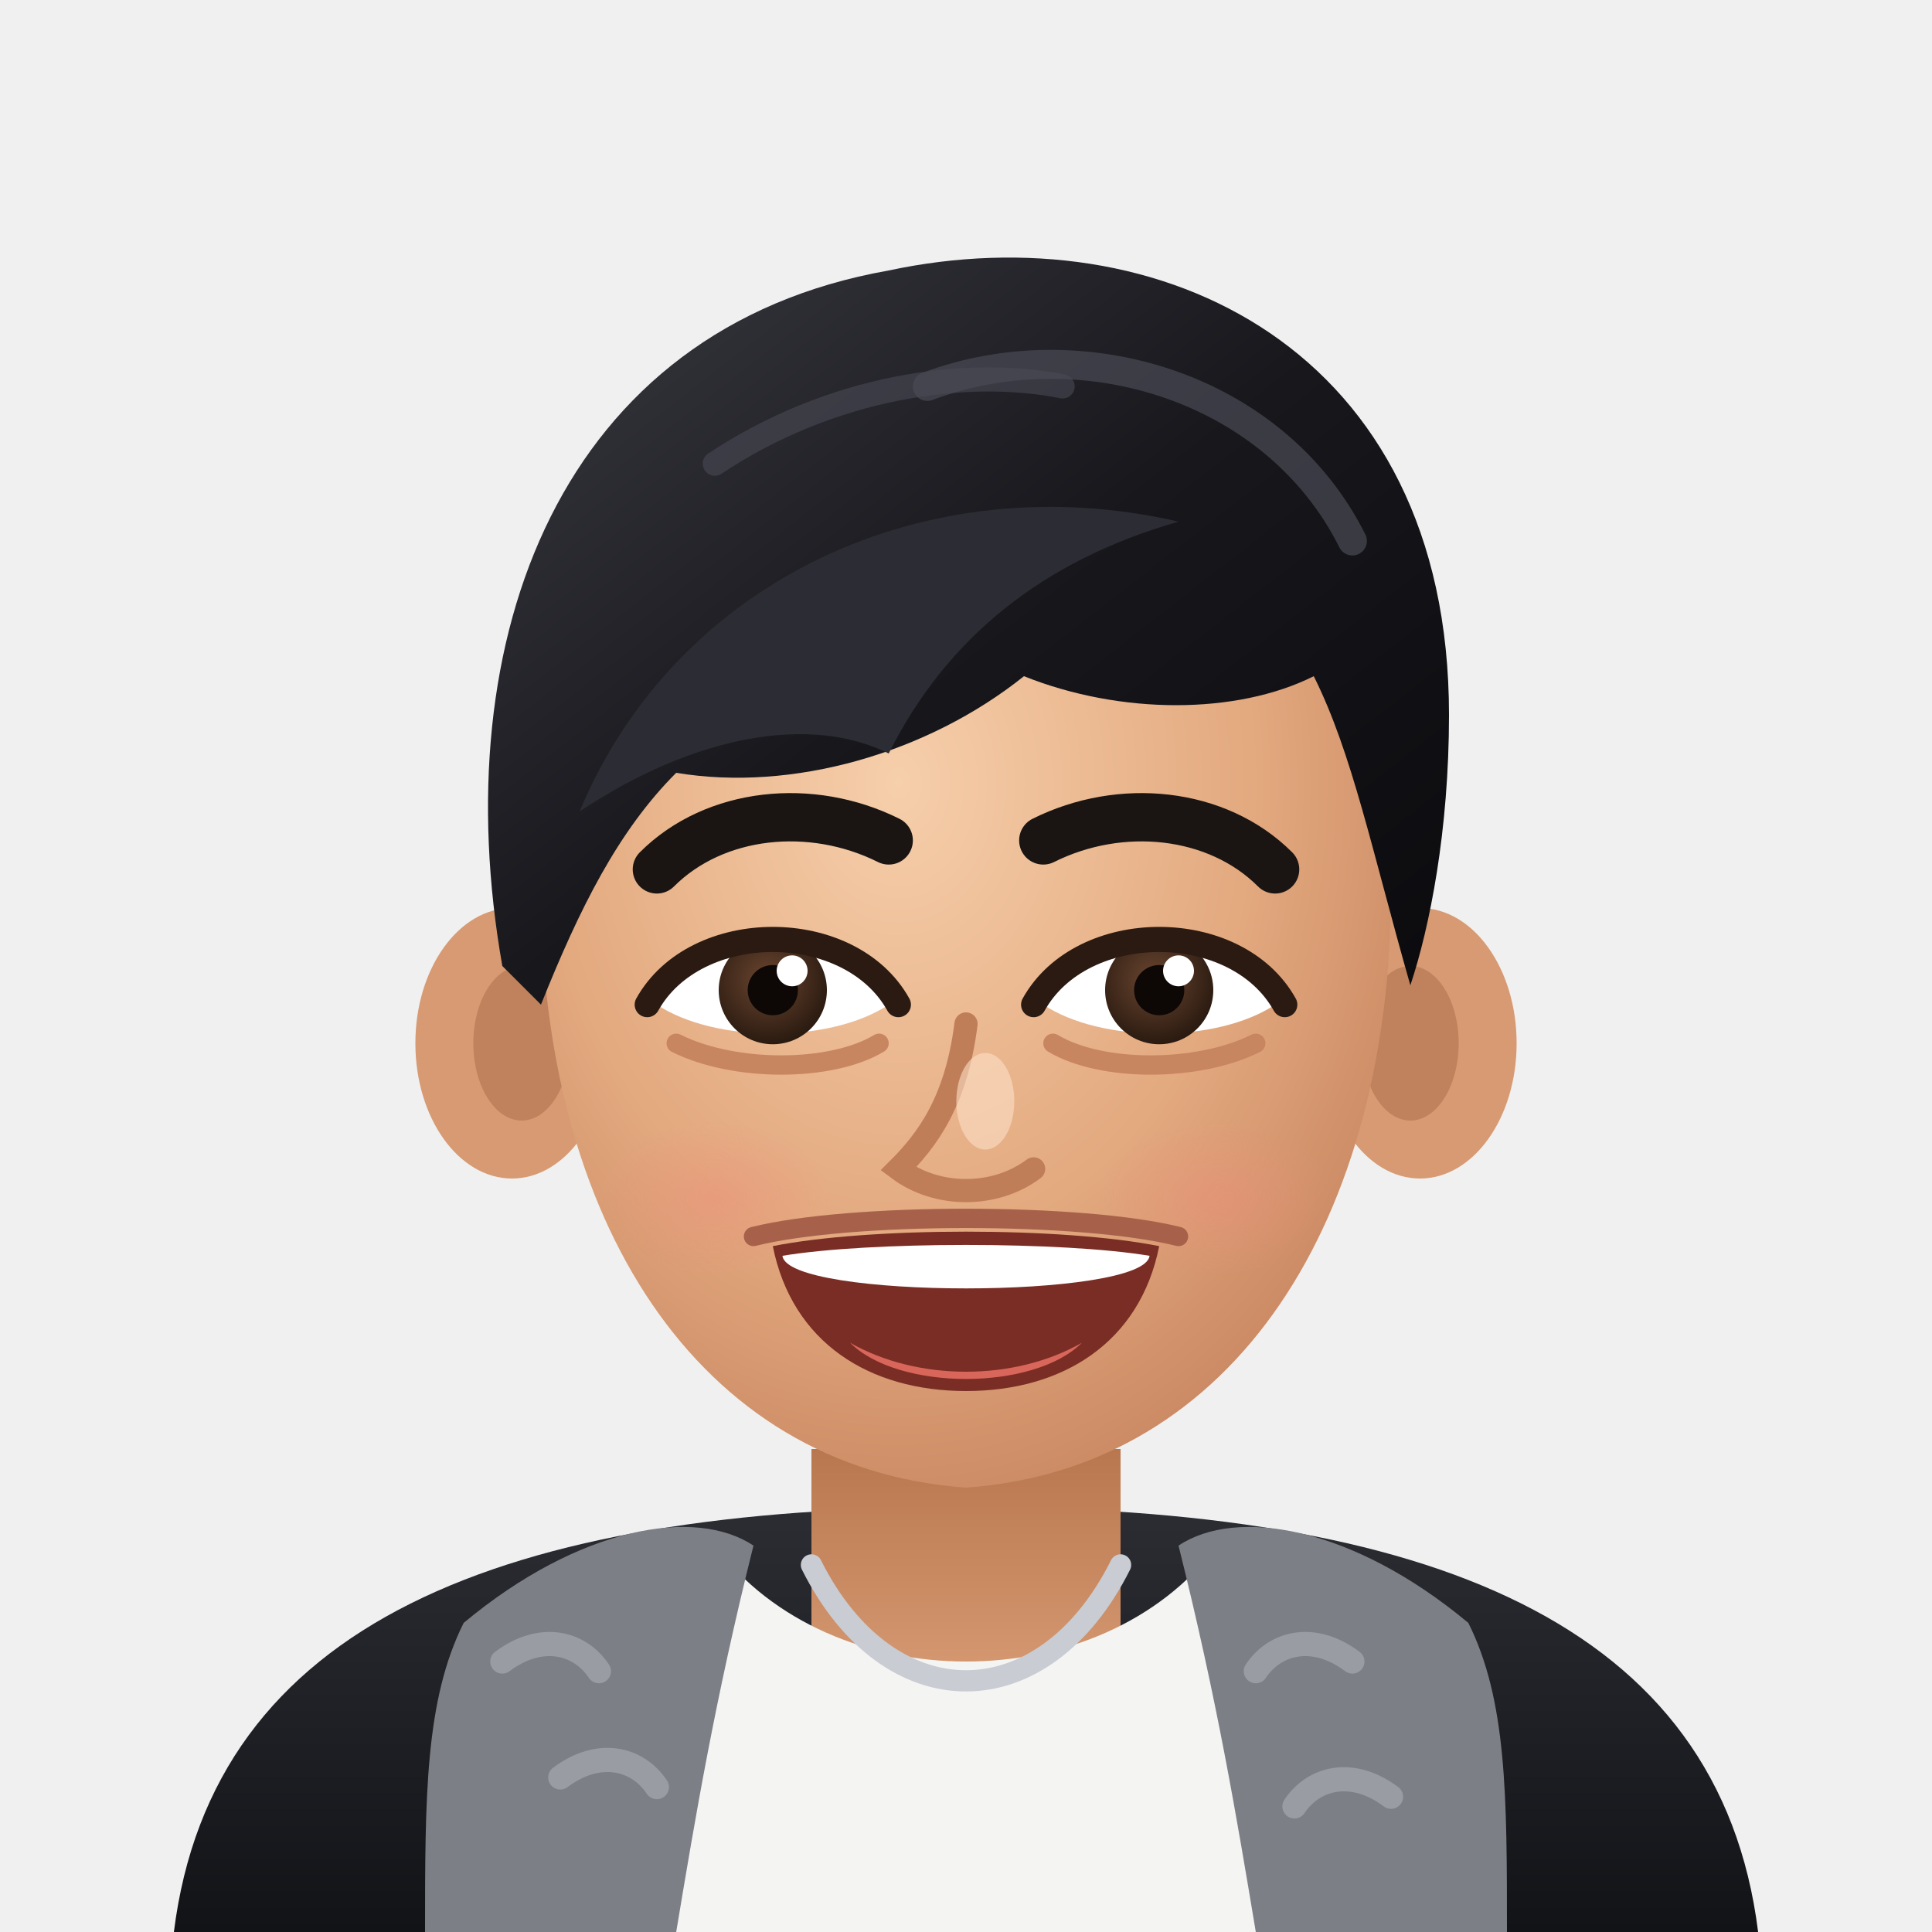
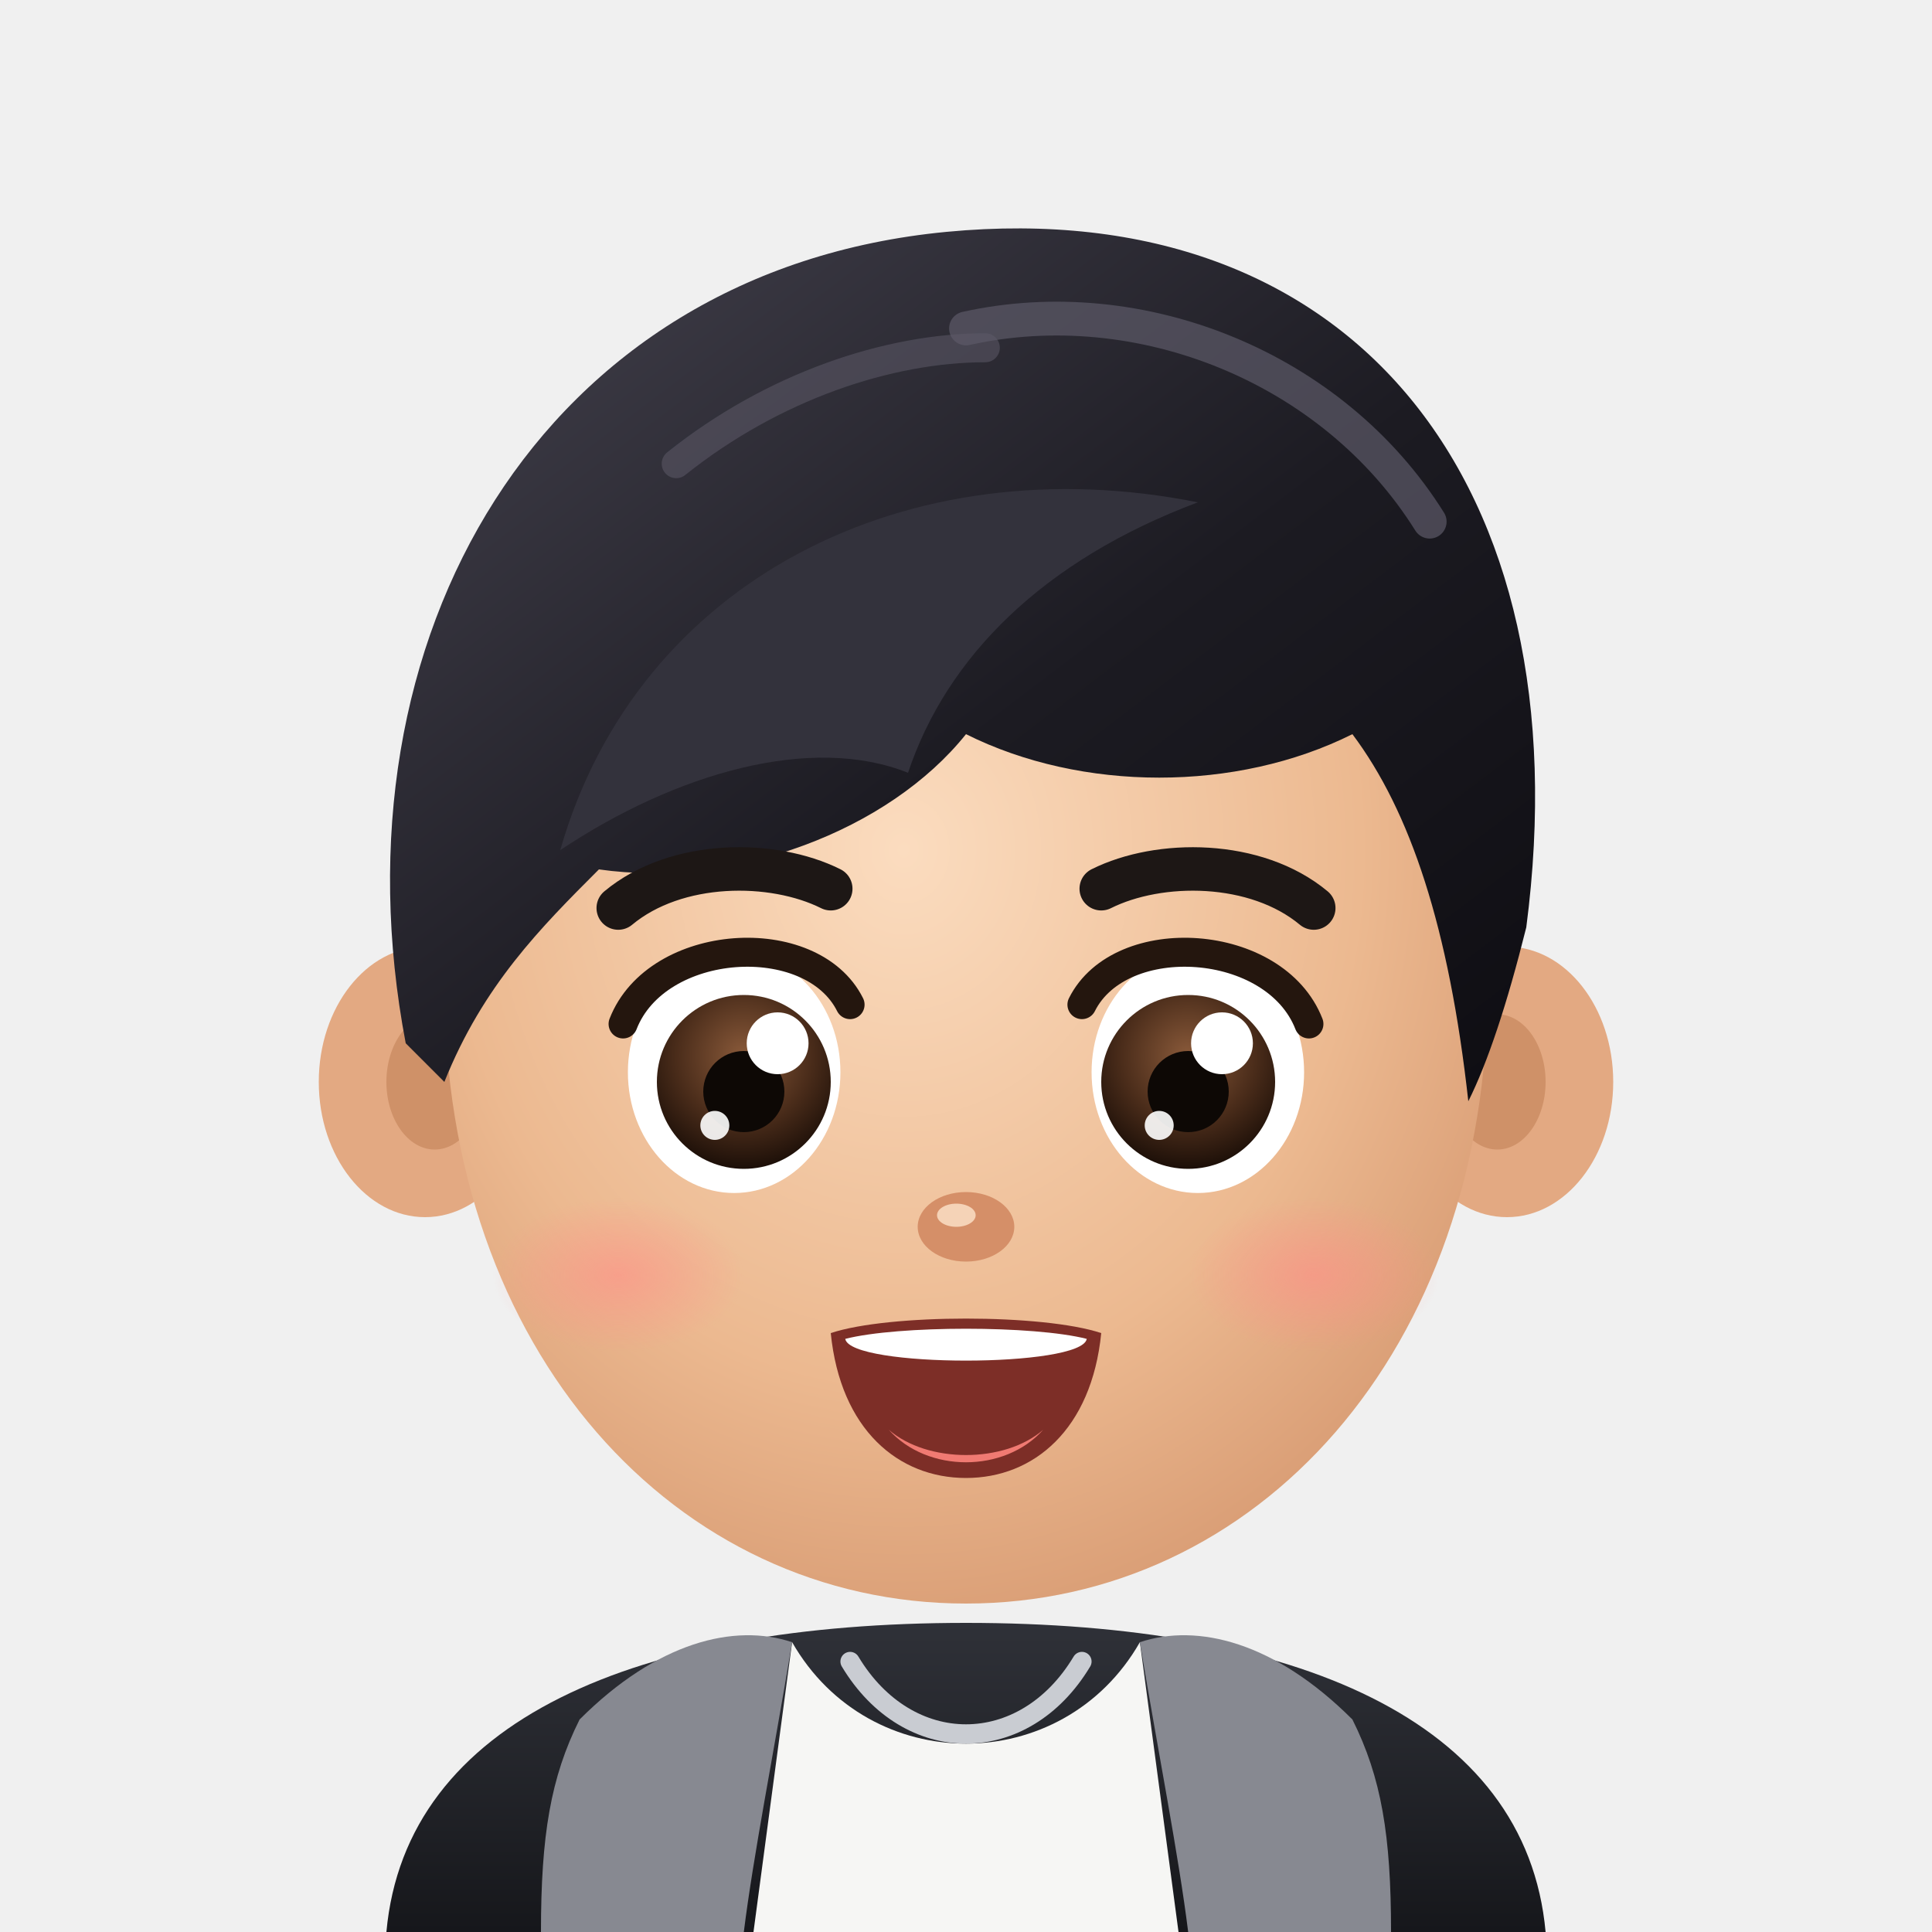
<svg xmlns="http://www.w3.org/2000/svg" viewBox="0 0 200 200">
  <defs>
-     <radialGradient id="ps" cx="42%" cy="36%" r="70%">
-       <stop offset="0" stop-color="#f6cfab" />
-       <stop offset=".6" stop-color="#e3a97f" />
-       <stop offset="1" stop-color="#c88660" />
+     <radialGradient id="ps" cx="44%" cy="38%" r="68%">
+       <stop offset="0" stop-color="#fbdcbf" />
+       <stop offset=".65" stop-color="#ecb990" />
+       <stop offset="1" stop-color="#d79a72" />
    </radialGradient>
-     <linearGradient id="pn" x1="0" y1="0" x2="0" y2="1">
-       <stop offset="0" stop-color="#b9774f" />
-       <stop offset="1" stop-color="#d89c74" />
-     </linearGradient>
    <linearGradient id="ph" x1="0" y1="0" x2="1" y2="1">
-       <stop offset="0" stop-color="#3a3a42" />
-       <stop offset=".5" stop-color="#17171c" />
-       <stop offset="1" stop-color="#0b0b0e" />
+       <stop offset="0" stop-color="#45434f" />
+       <stop offset=".55" stop-color="#1c1b22" />
+       <stop offset="1" stop-color="#0e0d12" />
    </linearGradient>
    <linearGradient id="pj" x1="0" y1="0" x2="0" y2="1">
-       <stop offset="0" stop-color="#2b2d33" />
-       <stop offset="1" stop-color="#121317" />
+       <stop offset="0" stop-color="#2f3138" />
+       <stop offset="1" stop-color="#16171b" />
    </linearGradient>
-     <radialGradient id="pc" cx="50%" cy="50%" r="50%">
-       <stop offset="0" stop-color="#ee8f7a" stop-opacity=".45" />
-       <stop offset="1" stop-color="#ee8f7a" stop-opacity="0" />
+     <radialGradient id="pc">
+       <stop offset="0" stop-color="#ff8f88" stop-opacity=".6" />
+       <stop offset="1" stop-color="#ff8f88" stop-opacity="0" />
    </radialGradient>
-     <radialGradient id="pi" cx="45%" cy="40%" r="60%">
-       <stop offset="0" stop-color="#6b4630" />
-       <stop offset="1" stop-color="#2a1a10" />
+     <radialGradient id="pi" cx="50%" cy="35%" r="65%">
+       <stop offset="0" stop-color="#8a5a3a" />
+       <stop offset=".6" stop-color="#4a2c1a" />
+       <stop offset="1" stop-color="#1c0f08" />
    </radialGradient>
  </defs>
-   <path d="M18 200 C22 168 52 156 100 156 C148 156 178 168 182 200Z" fill="url(#pj)" />
-   <path d="M84 150 h32 v20 c0 8 -32 8 -32 0z" fill="url(#pn)" />
-   <path d="M74 160 C86 176 114 176 126 160 L132 200 H68Z" fill="#f4f4f2" />
-   <path d="M84 162 C92 178 108 178 116 162" fill="none" stroke="#c9ccd2" stroke-width="2.2" stroke-linecap="round" />
-   <path d="M48 168 C60 158 72 156 78 160 C74 176 72 188 70 200 H44 C44 186 44 176 48 168Z" fill="#7d7f86" />
-   <path d="M152 168 C140 158 128 156 122 160 C126 176 128 188 130 200 H156 C156 186 156 176 152 168Z" fill="#7d7f86" />
-   <path d="M52 172 c4-3 8-2 10 1 M58 184 c4-3 8-2 10 1 M140 172 c-4-3 -8-2 -10 1 M144 186 c-4-3 -8-2 -10 1" stroke="#9a9ca3" stroke-width="2.5" fill="none" stroke-linecap="round" />
-   <ellipse cx="53" cy="108" rx="10" ry="14" fill="#d79a72" />
-   <ellipse cx="147" cy="108" rx="10" ry="14" fill="#d79a72" />
-   <ellipse cx="54" cy="108" rx="5" ry="8" fill="#c0825d" />
-   <ellipse cx="146" cy="108" rx="5" ry="8" fill="#c0825d" />
-   <path d="M56 92 C56 56 76 40 100 40 C124 40 144 56 144 92 C144 126 128 152 100 154 C72 152 56 126 56 92Z" fill="url(#ps)" />
-   <ellipse cx="74" cy="124" rx="12" ry="8" fill="url(#pc)" />
-   <ellipse cx="126" cy="124" rx="12" ry="8" fill="url(#pc)" />
-   <path d="M52 100 C46 66 58 34 92 28 C120 22 150 36 150 74 C150 86 148 96 146 102 C142 88 140 78 136 70 C128 74 116 74 106 70 C96 78 82 82 70 80 C64 86 60 94 56 104Z" fill="url(#ph)" />
-   <path d="M60 84 C70 60 96 48 122 54 C108 58 98 66 92 78 C84 74 72 76 60 84Z" fill="#2c2c34" />
-   <path d="M96 40 C112 34 132 40 140 56" stroke="#4a4a55" stroke-width="3" fill="none" stroke-linecap="round" opacity=".7" />
-   <path d="M74 48 C86 40 100 38 110 40" stroke="#4a4a55" stroke-width="2.5" fill="none" stroke-linecap="round" opacity=".6" />
-   <path d="M68 90 C74 84 84 83 92 87" stroke="#1a1513" stroke-width="5" fill="none" stroke-linecap="round" />
-   <path d="M108 87 C116 83 126 84 132 90" stroke="#1a1513" stroke-width="5" fill="none" stroke-linecap="round" />
-   <path d="M68 104 C72 96 88 96 92 104 C86 108 74 108 68 104Z" fill="#fff" />
-   <path d="M108 104 C112 96 128 96 132 104 C126 108 114 108 108 104Z" fill="#fff" />
-   <circle cx="80" cy="102.5" r="5.6" fill="url(#pi)" />
-   <circle cx="120" cy="102.5" r="5.6" fill="url(#pi)" />
-   <circle cx="80" cy="102.5" r="2.6" fill="#0d0805" />
-   <circle cx="120" cy="102.5" r="2.6" fill="#0d0805" />
-   <circle cx="82" cy="100.5" r="1.6" fill="#fff" />
-   <circle cx="122" cy="100.5" r="1.6" fill="#fff" />
-   <path d="M67 104 C72 95 88 95 93 104" stroke="#2a1a12" stroke-width="2.6" fill="none" stroke-linecap="round" />
-   <path d="M107 104 C112 95 128 95 133 104" stroke="#2a1a12" stroke-width="2.6" fill="none" stroke-linecap="round" />
-   <path d="M70 108 C76 111 86 111 91 108" stroke="#c88660" stroke-width="2" fill="none" stroke-linecap="round" />
-   <path d="M109 108 C114 111 124 111 130 108" stroke="#c88660" stroke-width="2" fill="none" stroke-linecap="round" />
-   <path d="M100 106 C99 114 96 118 93 121 C97 124 103 124 107 121" fill="none" stroke="#c07e58" stroke-width="2.4" stroke-linecap="round" />
-   <ellipse cx="102" cy="114" rx="3" ry="5" fill="#fbe0c6" opacity=".6" />
-   <path d="M80 129 C90 127 110 127 120 129 C118 139 110 144 100 144 C90 144 82 139 80 129Z" fill="#7a2d24" />
-   <path d="M81 130 C90 128.5 110 128.5 119 130 C118.5 134.5 81.5 134.5 81 130Z" fill="#fff" />
-   <path d="M88 139 C95 143 105 143 112 139 C107 144 93 144 88 139Z" fill="#d9665a" />
-   <path d="M78 128 C88 125.5 112 125.5 122 128" stroke="#a7614a" stroke-width="2" fill="none" stroke-linecap="round" />
+   <path d="M40 200 C42 178 66 168 100 168 C134 168 158 178 160 200Z" fill="url(#pj)" />
+   <path d="M82 170 C90 184 110 184 118 170 L122 200 H78Z" fill="#f6f6f4" />
+   <path d="M88 172 C94 182 106 182 112 172" fill="none" stroke="#c9ccd2" stroke-width="2" stroke-linecap="round" />
+   <path d="M60 178 C68 170 76 168 82 170 C80 182 78 192 77 200 H56 C56 190 57 184 60 178Z" fill="#878991" />
+   <path d="M140 178 C132 170 124 168 118 170 C120 182 122 192 123 200 H144 C144 190 143 184 140 178Z" fill="#878991" />
+   <ellipse cx="44" cy="112" rx="11" ry="14" fill="#e3a982" />
+   <ellipse cx="156" cy="112" rx="11" ry="14" fill="#e3a982" />
+   <ellipse cx="45" cy="112" rx="5" ry="7" fill="#cf9168" />
+   <ellipse cx="155" cy="112" rx="5" ry="7" fill="#cf9168" />
+   <path d="M46 102 C46 62 70 40 100 40 C130 40 154 62 154 102 C154 140 130 166 100 166 C70 166 46 140 46 102Z" fill="url(#ps)" />
+   <path d="M42 108 C34 66 56 28 98 24 C140 20 164 50 158 96 C156 104 154 110 152 114 C150 96 146 84 140 76 C128 82 112 82 100 76 C92 86 76 92 62 90 C56 96 50 102 46 112Z" fill="url(#ph)" />
+   <path d="M58 88 C66 60 94 46 124 52 C108 58 98 68 94 80 C84 76 70 80 58 88Z" fill="#33323c" />
+   <path d="M100 34 C118 30 138 38 148 54" stroke="#5c5a68" stroke-width="3.5" fill="none" stroke-linecap="round" opacity=".7" />
+   <path d="M70 48 C80 40 92 36 102 36" stroke="#5c5a68" stroke-width="3" fill="none" stroke-linecap="round" opacity=".55" />
+   <path d="M64 94 C70 89 80 89 86 92" stroke="#1d1715" stroke-width="4.5" fill="none" stroke-linecap="round" />
+   <path d="M114 92 C120 89 130 89 136 94" stroke="#1d1715" stroke-width="4.5" fill="none" stroke-linecap="round" />
+   <ellipse cx="76" cy="111" rx="11" ry="12.5" fill="#fff" />
+   <ellipse cx="124" cy="111" rx="11" ry="12.5" fill="#fff" />
+   <circle cx="77" cy="112" r="9" fill="url(#pi)" />
+   <circle cx="123" cy="112" r="9" fill="url(#pi)" />
+   <circle cx="77" cy="113" r="4.2" fill="#0d0805" />
+   <circle cx="123" cy="113" r="4.2" fill="#0d0805" />
+   <circle cx="80.5" cy="108" r="3.2" fill="#fff" />
+   <circle cx="126.5" cy="108" r="3.2" fill="#fff" />
+   <circle cx="74" cy="116.5" r="1.5" fill="#fff" opacity=".9" />
+   <circle cx="120" cy="116.5" r="1.5" fill="#fff" opacity=".9" />
+   <path d="M64.5 106 C68 97 84 96 88 104" stroke="#24160e" stroke-width="3" fill="none" stroke-linecap="round" />
+   <path d="M112 104 C116 96 132 97 135.5 106" stroke="#24160e" stroke-width="3" fill="none" stroke-linecap="round" />
+   <ellipse cx="64" cy="132" rx="13" ry="8" fill="url(#pc)" />
+   <ellipse cx="136" cy="132" rx="13" ry="8" fill="url(#pc)" />
+   <ellipse cx="100" cy="127" rx="5" ry="3.6" fill="#d58f68" />
+   <ellipse cx="99" cy="125.8" rx="2" ry="1.2" fill="#fde3cb" opacity=".8" />
+   <path d="M86 138 C92 136 108 136 114 138 C113 148 107 153 100 153 C93 153 87 148 86 138Z" fill="#7d2e27" />
+   <path d="M87.5 138.6 C93 137.2 107 137.2 112.5 138.6 C112 141.6 88 141.6 87.5 138.6Z" fill="#fff" />
+   <path d="M92 148 C96 151.5 104 151.5 108 148 C104 152.5 96 152.5 92 148Z" fill="#f07a72" />
</svg>
